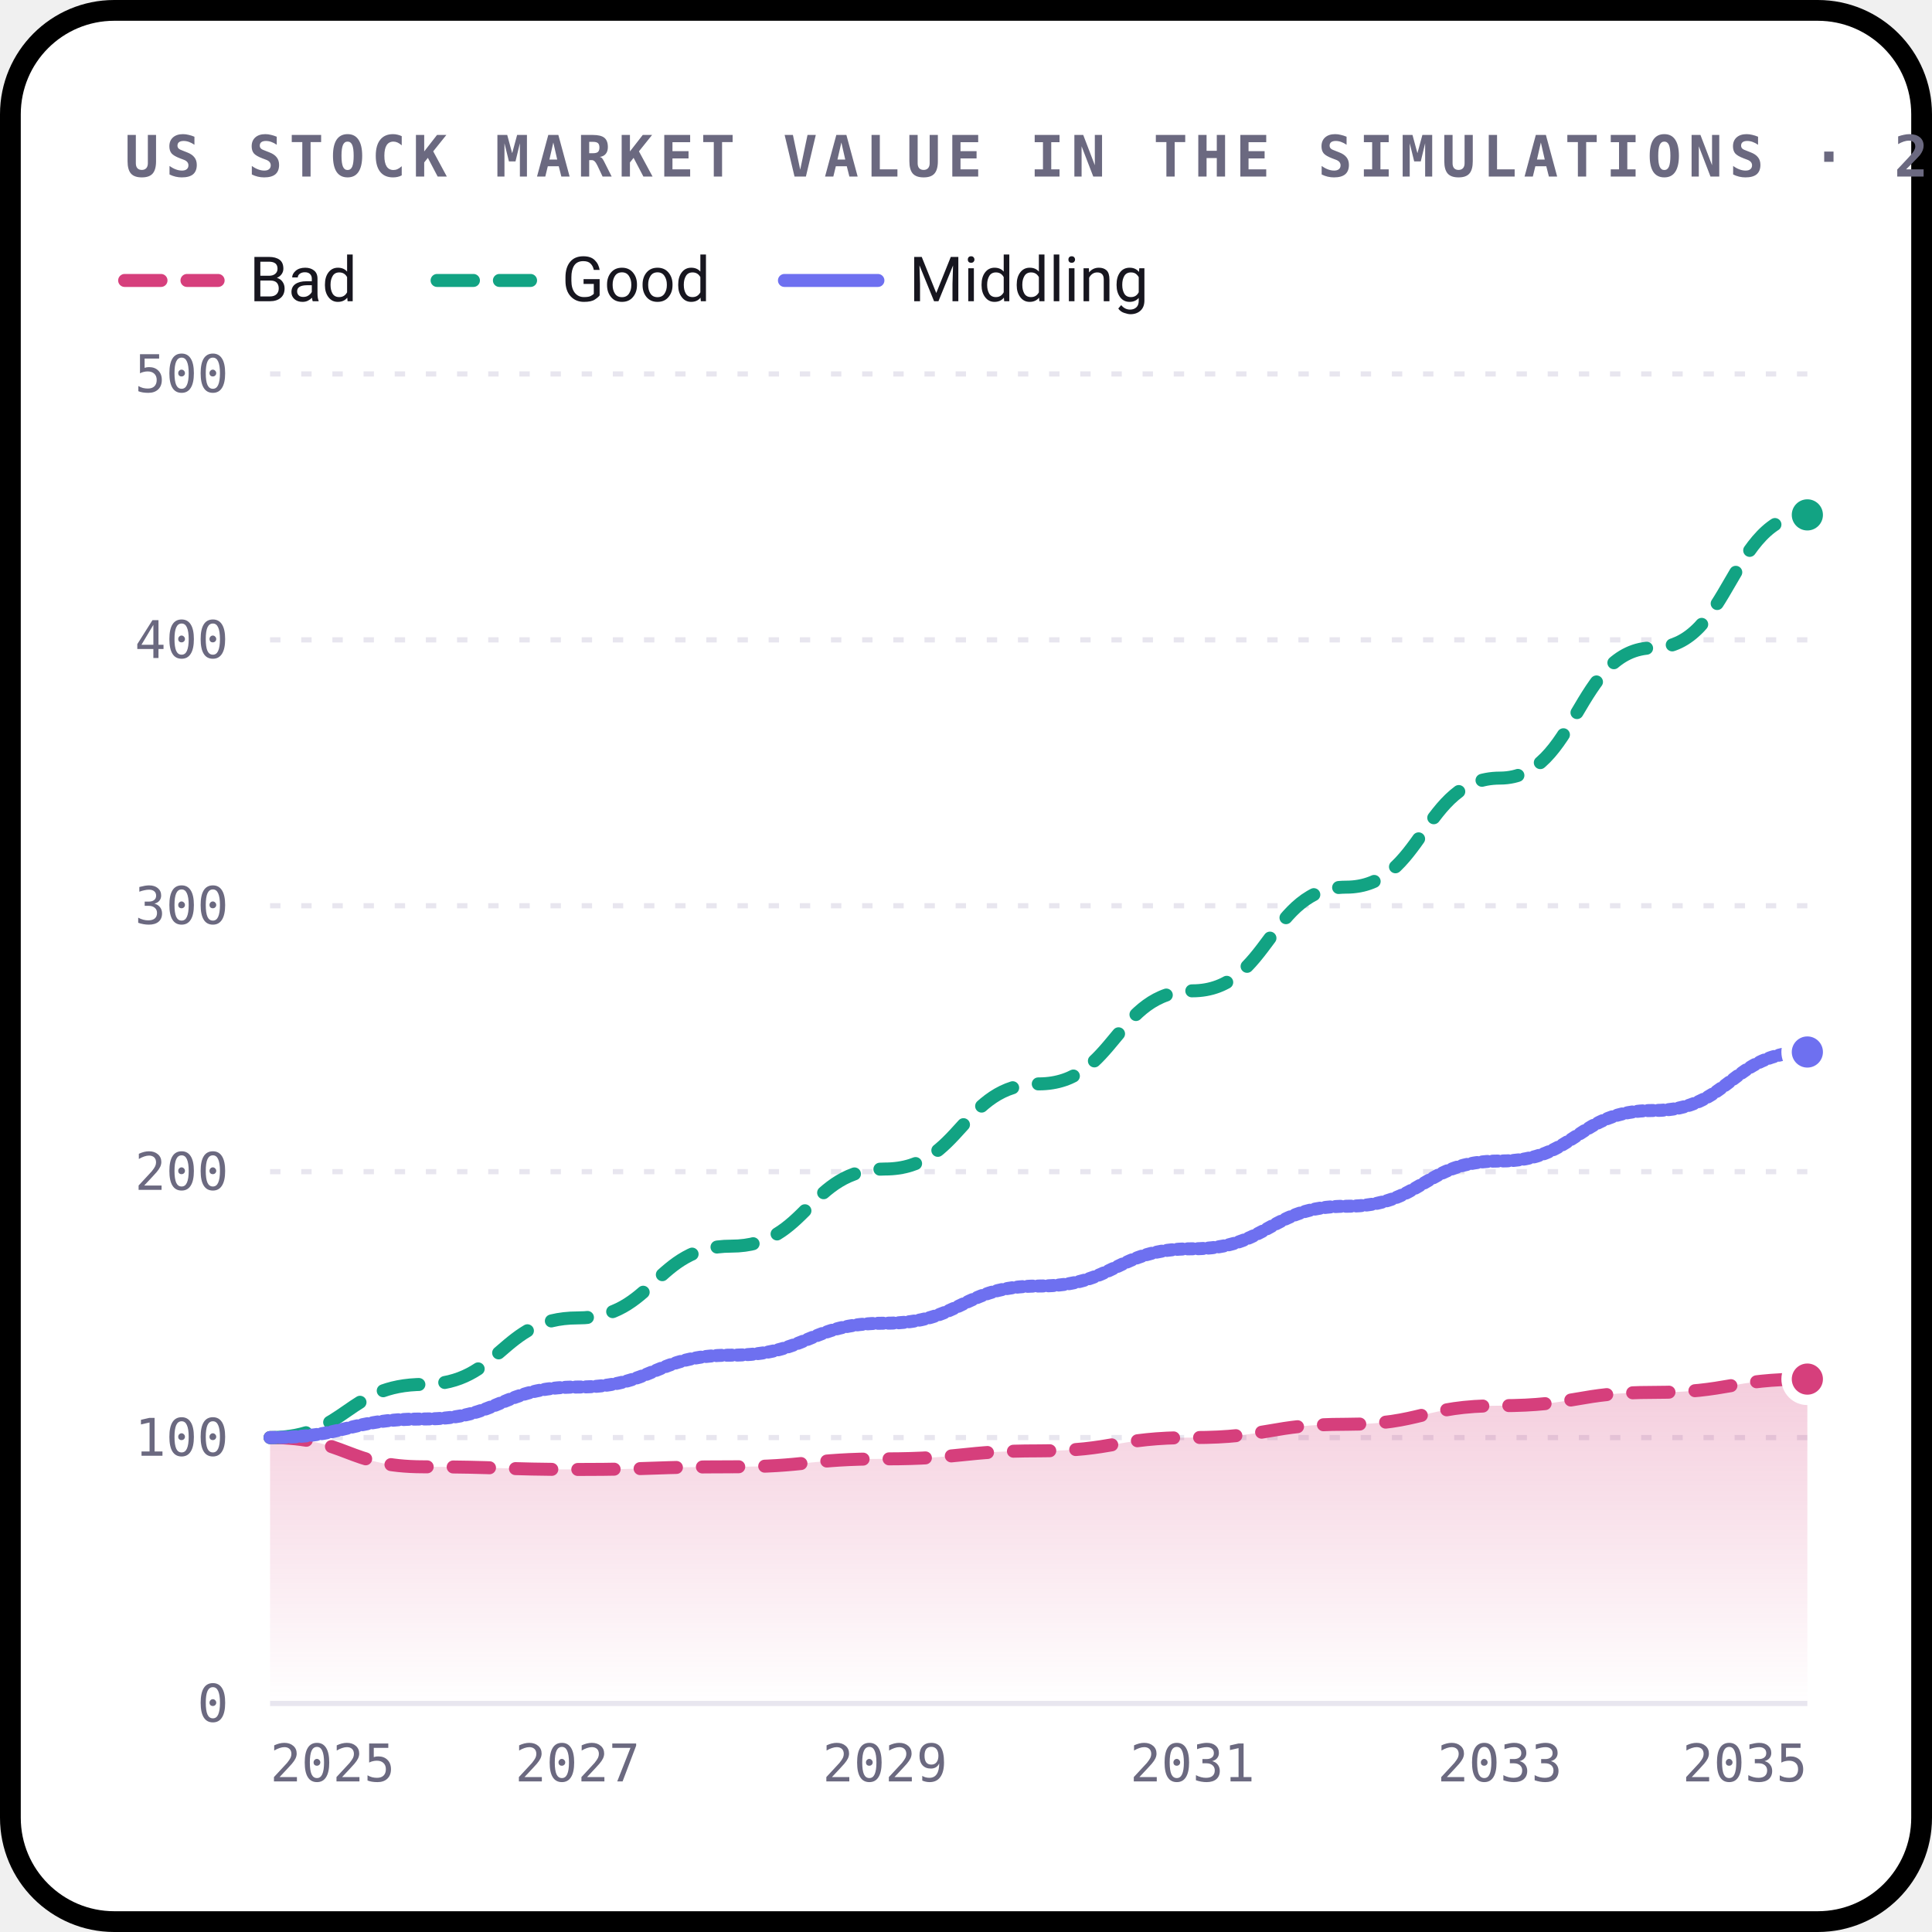
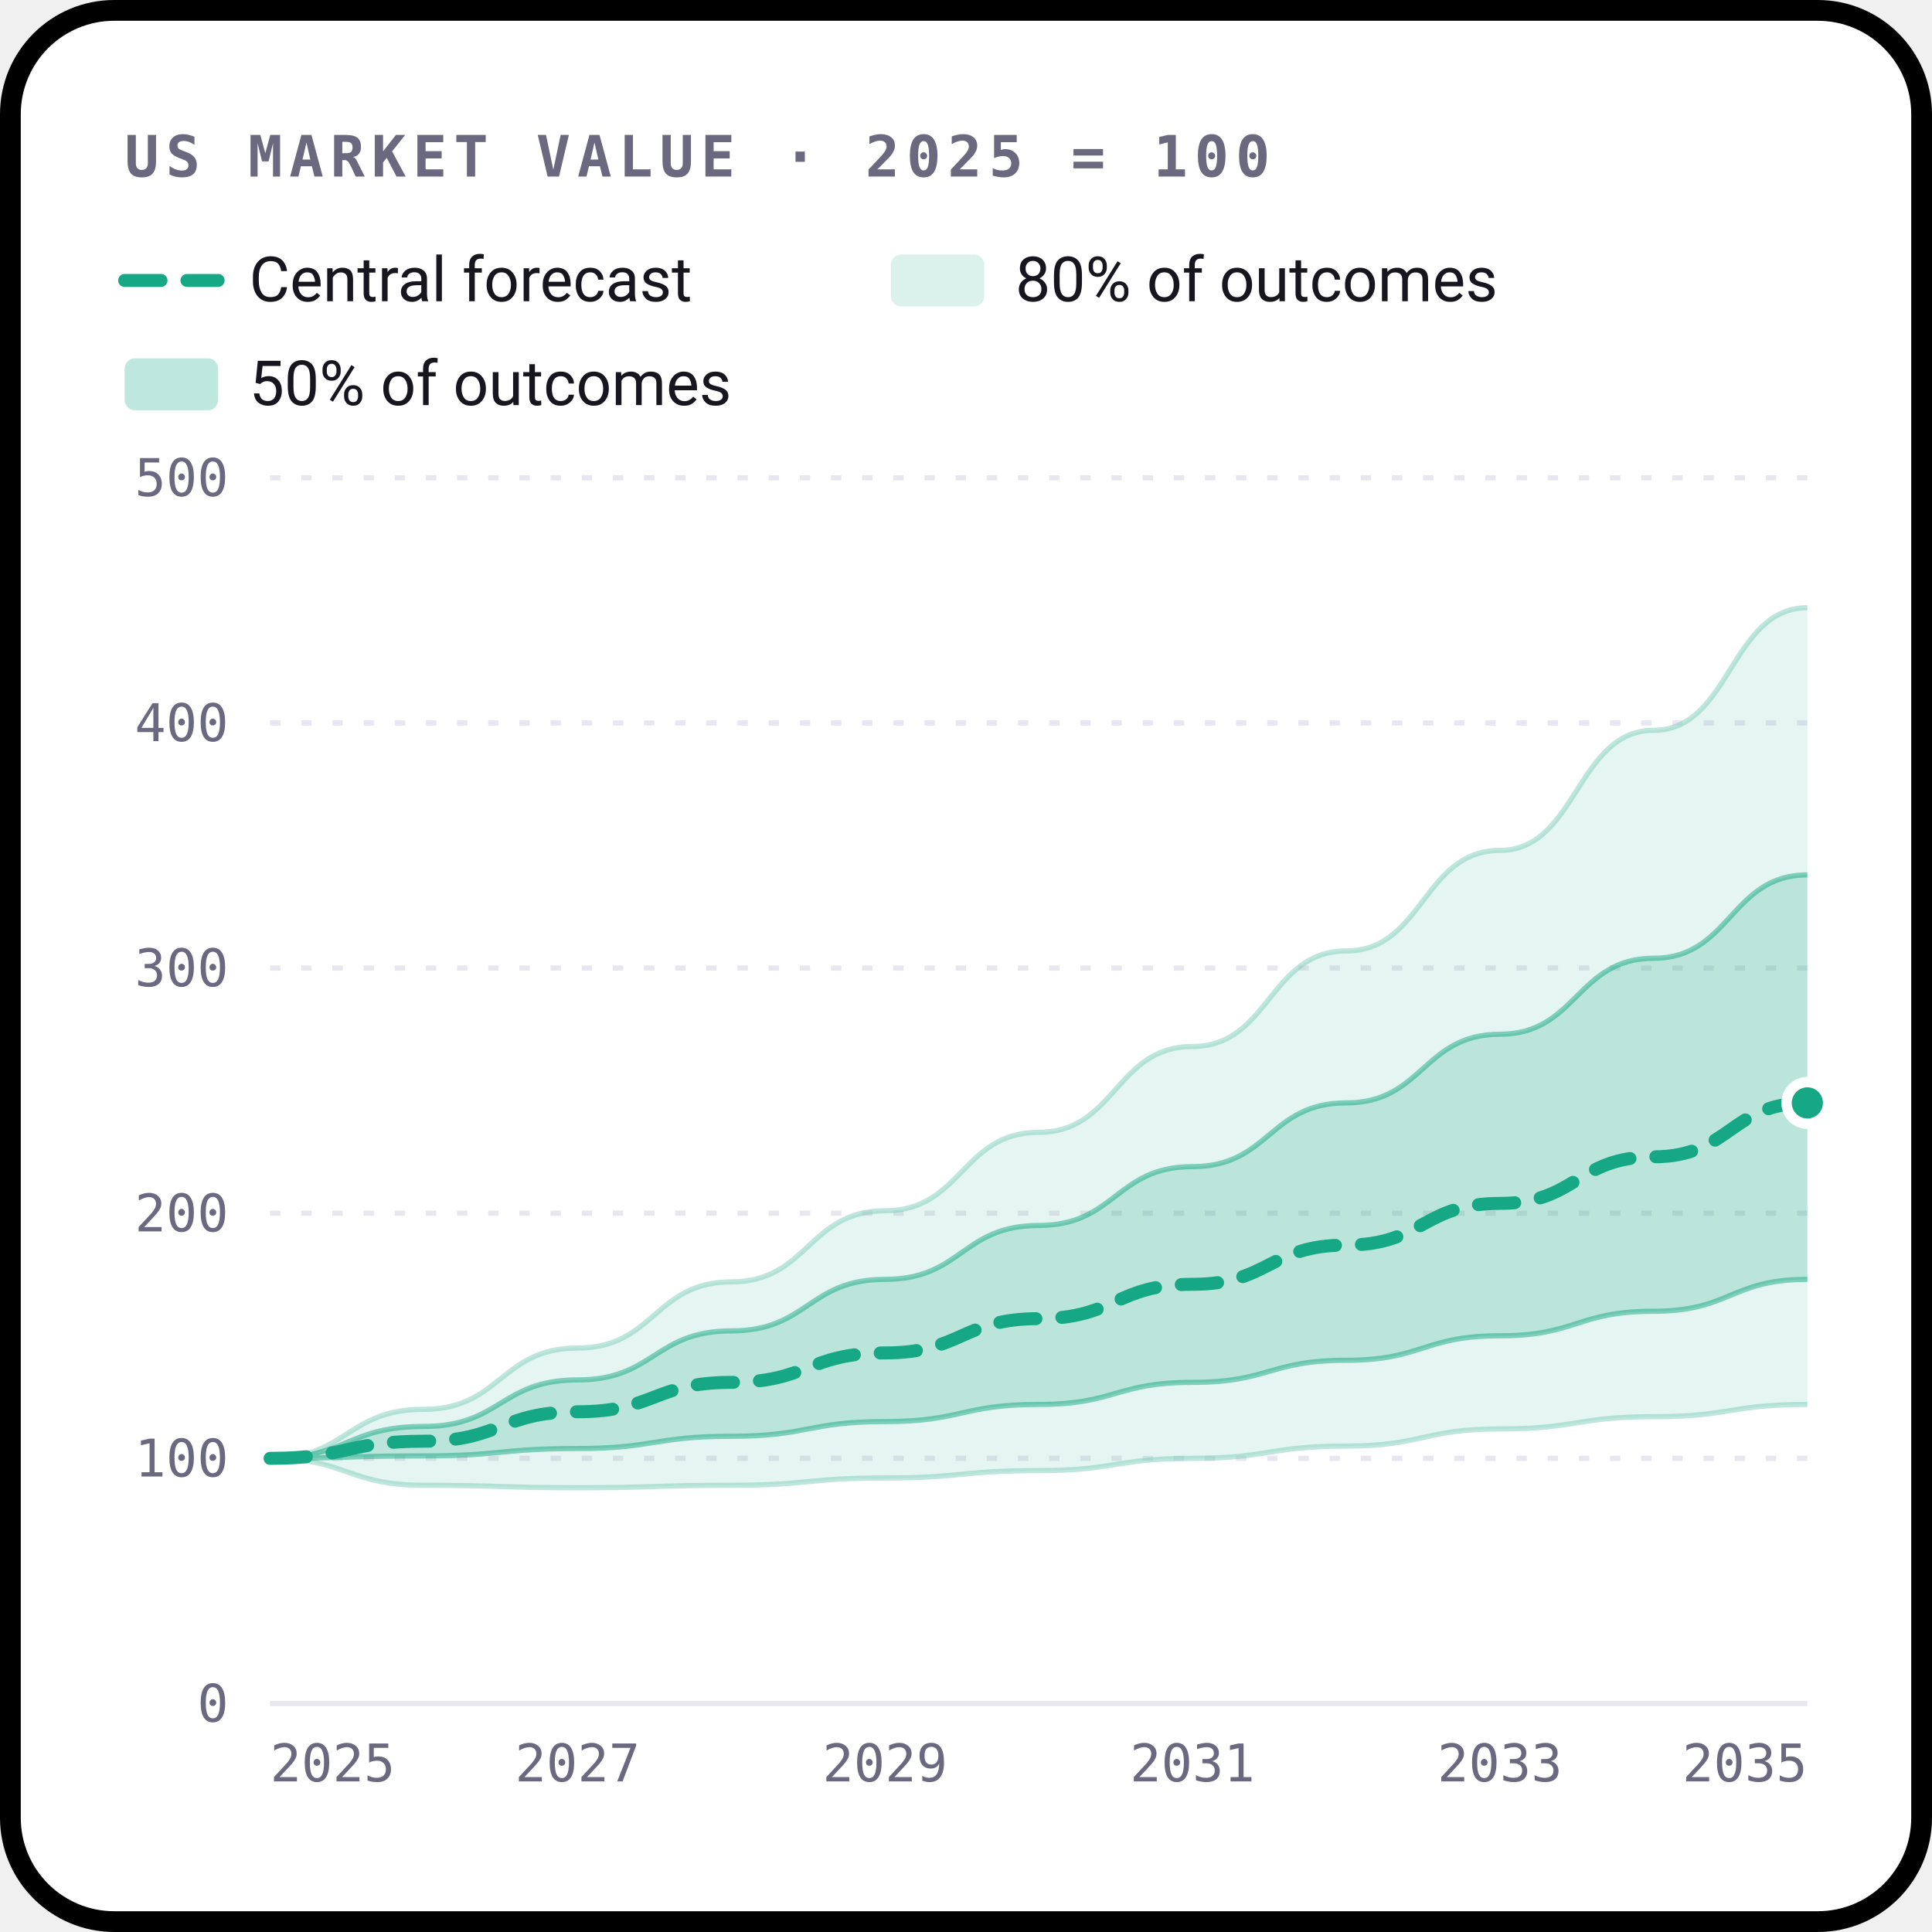
- <svg xmlns="http://www.w3.org/2000/svg" viewBox="0 0 372 372" width="372" height="372" role="img" aria-label="US stock market value in the simulations · 2025 = 100: 3 series over 11 points">
+ <svg xmlns="http://www.w3.org/2000/svg" viewBox="0 0 372 372" width="372" height="372" role="img" aria-label="US market value · 2025 = 100: 1 series and 2 bands over 11 points">
  <rect width="372" height="372" rx="22" fill="#000000" />
  <rect x="4" y="4" width="364" height="364" rx="18" fill="#ffffff" />
-   <text x="24" y="34" fill="#6b6980" font-family="ui-monospace,SFMono-Regular,Menlo,Consolas,monospace" font-size="11" font-weight="600" letter-spacing="1.3">US STOCK MARKET VALUE IN THE SIMULATIONS · 2025 = 100</text>
-   <line x1="24" x2="42" y1="54" y2="54" stroke="#d63f7c" stroke-width="2.5" stroke-linecap="round" stroke-dasharray="7 5" />
-   <text x="48" y="58" fill="#17161f" font-family="ui-sans-serif,system-ui,-apple-system,'Segoe UI',Roboto,Helvetica,Arial,sans-serif" font-size="12">Bad</text>
-   <line x1="84.16" x2="102.16" y1="54" y2="54" stroke="#12a383" stroke-width="2.5" stroke-linecap="round" stroke-dasharray="7 5" />
-   <text x="108.16" y="58" fill="#17161f" font-family="ui-sans-serif,system-ui,-apple-system,'Segoe UI',Roboto,Helvetica,Arial,sans-serif" font-size="12">Good</text>
-   <line x1="151.04" x2="169.04" y1="54" y2="54" stroke="#6E70F0" stroke-width="2.5" stroke-linecap="round" />
-   <text x="175.04" y="58" fill="#17161f" font-family="ui-sans-serif,system-ui,-apple-system,'Segoe UI',Roboto,Helvetica,Arial,sans-serif" font-size="12">Middling</text>
+   <text x="24" y="34" fill="#6b6980" font-family="ui-monospace,SFMono-Regular,Menlo,Consolas,monospace" font-size="11" font-weight="600" letter-spacing="1.3">US MARKET VALUE · 2025 = 100</text>
+   <line x1="24" x2="42" y1="54" y2="54" stroke="#16A884" stroke-width="2.5" stroke-linecap="round" stroke-dasharray="7 5" />
+   <text x="48" y="58" fill="#17161f" font-family="ui-sans-serif,system-ui,-apple-system,'Segoe UI',Roboto,Helvetica,Arial,sans-serif" font-size="12">Central forecast</text>
+   <rect x="171.52" y="49" width="18" height="10" rx="2" fill="#7FCFBB" fill-opacity=".28" />
+   <text x="195.52" y="58" fill="#17161f" font-family="ui-sans-serif,system-ui,-apple-system,'Segoe UI',Roboto,Helvetica,Arial,sans-serif" font-size="12">80% of outcomes</text>
+   <rect x="24" y="69" width="18" height="10" rx="2" fill="#16A884" fill-opacity=".28" />
+   <text x="48" y="78" fill="#17161f" font-family="ui-sans-serif,system-ui,-apple-system,'Segoe UI',Roboto,Helvetica,Arial,sans-serif" font-size="12">50% of outcomes</text>
  <line x1="52" x2="348" y1="328" y2="328" stroke="#e8e6ef" />
  <text x="44" y="331.5" fill="#6b6980" font-family="ui-monospace,SFMono-Regular,Menlo,Consolas,monospace" font-size="10" text-anchor="end">0</text>
-   <line x1="52" x2="348" y1="276.8" y2="276.8" stroke="#e8e6ef" stroke-dasharray="2 4" />
-   <text x="44" y="280.3" fill="#6b6980" font-family="ui-monospace,SFMono-Regular,Menlo,Consolas,monospace" font-size="10" text-anchor="end">100</text>
-   <line x1="52" x2="348" y1="225.6" y2="225.6" stroke="#e8e6ef" stroke-dasharray="2 4" />
-   <text x="44" y="229.1" fill="#6b6980" font-family="ui-monospace,SFMono-Regular,Menlo,Consolas,monospace" font-size="10" text-anchor="end">200</text>
-   <line x1="52" x2="348" y1="174.4" y2="174.4" stroke="#e8e6ef" stroke-dasharray="2 4" />
-   <text x="44" y="177.9" fill="#6b6980" font-family="ui-monospace,SFMono-Regular,Menlo,Consolas,monospace" font-size="10" text-anchor="end">300</text>
-   <line x1="52" x2="348" y1="123.2" y2="123.2" stroke="#e8e6ef" stroke-dasharray="2 4" />
-   <text x="44" y="126.7" fill="#6b6980" font-family="ui-monospace,SFMono-Regular,Menlo,Consolas,monospace" font-size="10" text-anchor="end">400</text>
-   <line x1="52" x2="348" y1="72" y2="72" stroke="#e8e6ef" stroke-dasharray="2 4" />
-   <text x="44" y="75.5" fill="#6b6980" font-family="ui-monospace,SFMono-Regular,Menlo,Consolas,monospace" font-size="10" text-anchor="end">500</text>
+   <line x1="52" x2="348" y1="280.8" y2="280.8" stroke="#e8e6ef" stroke-dasharray="2 4" />
+   <text x="44" y="284.3" fill="#6b6980" font-family="ui-monospace,SFMono-Regular,Menlo,Consolas,monospace" font-size="10" text-anchor="end">100</text>
+   <line x1="52" x2="348" y1="233.6" y2="233.6" stroke="#e8e6ef" stroke-dasharray="2 4" />
+   <text x="44" y="237.1" fill="#6b6980" font-family="ui-monospace,SFMono-Regular,Menlo,Consolas,monospace" font-size="10" text-anchor="end">200</text>
+   <line x1="52" x2="348" y1="186.4" y2="186.4" stroke="#e8e6ef" stroke-dasharray="2 4" />
+   <text x="44" y="189.9" fill="#6b6980" font-family="ui-monospace,SFMono-Regular,Menlo,Consolas,monospace" font-size="10" text-anchor="end">300</text>
+   <line x1="52" x2="348" y1="139.2" y2="139.2" stroke="#e8e6ef" stroke-dasharray="2 4" />
+   <text x="44" y="142.7" fill="#6b6980" font-family="ui-monospace,SFMono-Regular,Menlo,Consolas,monospace" font-size="10" text-anchor="end">400</text>
+   <line x1="52" x2="348" y1="92" y2="92" stroke="#e8e6ef" stroke-dasharray="2 4" />
+   <text x="44" y="95.5" fill="#6b6980" font-family="ui-monospace,SFMono-Regular,Menlo,Consolas,monospace" font-size="10" text-anchor="end">500</text>
  <text x="52" y="343" fill="#6b6980" font-family="ui-monospace,SFMono-Regular,Menlo,Consolas,monospace" font-size="10" text-anchor="start">2025</text>
  <text x="111.2" y="343" fill="#6b6980" font-family="ui-monospace,SFMono-Regular,Menlo,Consolas,monospace" font-size="10" text-anchor="middle">2027</text>
  <text x="170.4" y="343" fill="#6b6980" font-family="ui-monospace,SFMono-Regular,Menlo,Consolas,monospace" font-size="10" text-anchor="middle">2029</text>
  <text x="229.6" y="343" fill="#6b6980" font-family="ui-monospace,SFMono-Regular,Menlo,Consolas,monospace" font-size="10" text-anchor="middle">2031</text>
  <text x="288.8" y="343" fill="#6b6980" font-family="ui-monospace,SFMono-Regular,Menlo,Consolas,monospace" font-size="10" text-anchor="middle">2033</text>
  <text x="348" y="343" fill="#6b6980" font-family="ui-monospace,SFMono-Regular,Menlo,Consolas,monospace" font-size="10" text-anchor="end">2035</text>
-   <defs>
-     <linearGradient id="bzcg1g8454h1" x1="0" y1="0" x2="0" y2="1">
-       <stop offset="0" stop-color="#d63f7c" stop-opacity=".26" />
-       <stop offset="1" stop-color="#d63f7c" stop-opacity="0" />
-     </linearGradient>
-   </defs>
-   <path d="M52,276.8C66.8,276.8 66.8,282.43 81.6,282.43C96.4,282.43 96.4,282.94 111.2,282.94C126,282.94 126,282.43 140.8,282.43C155.6,282.43 155.6,280.9 170.4,280.9C185.2,280.9 185.2,279.36 200,279.36C214.8,279.36 214.8,276.8 229.6,276.8C244.4,276.8 244.4,274.24 259.2,274.24C274,274.24 274,270.66 288.8,270.66C303.6,270.66 303.6,268.1 318.4,268.1C333.2,268.1 333.2,265.54 348,265.54L348,328L52,328Z" fill="url(#bzcg1g8454h1)" />
-   <path d="M52,276.8C66.8,276.8 66.8,282.43 81.6,282.43C96.4,282.43 96.4,282.94 111.2,282.94C126,282.94 126,282.43 140.8,282.43C155.6,282.43 155.6,280.9 170.4,280.9C185.2,280.9 185.2,279.36 200,279.36C214.8,279.36 214.8,276.8 229.6,276.8C244.4,276.8 244.4,274.24 259.2,274.24C274,274.24 274,270.66 288.8,270.66C303.6,270.66 303.6,268.1 318.4,268.1C333.2,268.1 333.2,265.54 348,265.54" fill="none" stroke="#d63f7c" stroke-width="2.5" stroke-linecap="round" stroke-linejoin="round" stroke-dasharray="7 5" />
-   <circle cx="348" cy="265.54" r="4" fill="#d63f7c" stroke="#ffffff" stroke-width="2" />
-   <path d="M52,276.8C66.8,276.8 66.8,266.56 81.6,266.56C96.4,266.56 96.4,253.76 111.2,253.76C126,253.76 126,239.94 140.8,239.94C155.6,239.94 155.6,225.09 170.4,225.09C185.2,225.09 185.2,208.7 200,208.7C214.8,208.7 214.8,190.78 229.6,190.78C244.4,190.78 244.4,170.82 259.2,170.82C274,170.82 274,149.82 288.8,149.82C303.6,149.82 303.6,124.74 318.4,124.74C333.2,124.74 333.2,99.14 348,99.14" fill="none" stroke="#12a383" stroke-width="2.5" stroke-linecap="round" stroke-linejoin="round" stroke-dasharray="7 5" />
-   <circle cx="348" cy="99.14" r="4" fill="#12a383" stroke="#ffffff" stroke-width="2" />
-   <path d="M52,276.8C66.8,276.8 66.8,273.22 81.6,273.22C96.4,273.22 96.4,267.07 111.2,267.07C126,267.07 126,260.93 140.8,260.93C155.6,260.93 155.6,254.78 170.4,254.78C185.2,254.78 185.2,247.62 200,247.62C214.8,247.62 214.8,240.45 229.6,240.45C244.4,240.45 244.4,232.26 259.2,232.26C274,232.26 274,223.55 288.8,223.55C303.6,223.55 303.6,213.82 318.4,213.82C333.2,213.82 333.2,202.56 348,202.56" fill="none" stroke="#6E70F0" stroke-width="2.5" stroke-linecap="round" stroke-linejoin="round" pathLength="1" style="stroke-dasharray:1" />
-   <circle cx="348" cy="202.56" r="4" fill="#6E70F0" stroke="#ffffff" stroke-width="2" />
+   <path d="M52,280.8C66.8,280.8 66.8,271.36 81.6,271.36C96.4,271.36 96.4,259.56 111.2,259.56C126,259.56 126,246.82 140.8,246.82C155.6,246.82 155.6,233.13 170.4,233.13C185.2,233.13 185.2,218.02 200,218.02C214.8,218.02 214.8,201.5 229.6,201.5C244.4,201.5 244.4,183.1 259.2,183.1C274,183.1 274,163.74 288.8,163.74C303.6,163.74 303.6,140.62 318.4,140.62C333.2,140.62 333.2,117.02 348,117.02L348,270.42C333.2,270.42 333.2,272.78 318.4,272.78C303.6,272.78 303.6,275.14 288.8,275.14C274,275.14 274,278.44 259.2,278.44C244.4,278.44 244.4,280.8 229.6,280.8C214.8,280.8 214.8,283.16 200,283.16C185.2,283.16 185.2,284.58 170.4,284.58C155.6,284.58 155.6,285.99 140.8,285.99C126,285.99 126,286.46 111.2,286.46C96.4,286.46 96.4,285.99 81.6,285.99C66.8,285.99 66.8,280.8 52,280.8Z" fill="#7FCFBB" fill-opacity=".2" />
+   <path d="M52,280.8C66.8,280.8 66.8,271.36 81.6,271.36C96.4,271.36 96.4,259.56 111.2,259.56C126,259.56 126,246.82 140.8,246.82C155.6,246.82 155.6,233.13 170.4,233.13C185.2,233.13 185.2,218.02 200,218.02C214.8,218.02 214.8,201.5 229.6,201.5C244.4,201.5 244.4,183.1 259.2,183.1C274,183.1 274,163.74 288.8,163.74C303.6,163.74 303.6,140.62 318.4,140.62C333.2,140.62 333.2,117.02 348,117.02M52,280.8C66.8,280.8 66.8,285.99 81.6,285.99C96.4,285.99 96.4,286.46 111.2,286.46C126,286.46 126,285.99 140.8,285.99C155.6,285.99 155.6,284.58 170.4,284.58C185.2,284.58 185.2,283.16 200,283.16C214.8,283.16 214.8,280.8 229.6,280.8C244.4,280.8 244.4,278.44 259.2,278.44C274,278.44 274,275.14 288.8,275.14C303.6,275.14 303.6,272.78 318.4,272.78C333.2,272.78 333.2,270.42 348,270.42" fill="none" stroke="#7FCFBB" stroke-opacity=".5" stroke-width="1" />
+   <path d="M52,280.8C66.8,280.8 66.8,274.66 81.6,274.66C96.4,274.66 96.4,265.7 111.2,265.7C126,265.7 126,256.26 140.8,256.26C155.6,256.26 155.6,246.34 170.4,246.34C185.2,246.34 185.2,235.96 200,235.96C214.8,235.96 214.8,224.63 229.6,224.63C244.4,224.63 244.4,212.36 259.2,212.36C274,212.36 274,199.14 288.8,199.14C303.6,199.14 303.6,184.51 318.4,184.51C333.2,184.51 333.2,168.46 348,168.46L348,246.34C333.2,246.34 333.2,252.48 318.4,252.48C303.6,252.48 303.6,257.2 288.8,257.2C274,257.2 274,261.92 259.2,261.92C244.4,261.92 244.4,266.17 229.6,266.17C214.8,266.17 214.8,270.42 200,270.42C185.2,270.42 185.2,273.72 170.4,273.72C155.6,273.72 155.6,276.55 140.8,276.55C126,276.55 126,278.91 111.2,278.91C96.4,278.91 96.4,280.33 81.6,280.33C66.8,280.33 66.8,280.8 52,280.8Z" fill="#16A884" fill-opacity=".2" />
+   <path d="M52,280.8C66.8,280.8 66.8,274.66 81.6,274.66C96.4,274.66 96.4,265.7 111.2,265.7C126,265.7 126,256.26 140.8,256.26C155.6,256.26 155.6,246.34 170.4,246.34C185.2,246.34 185.2,235.96 200,235.96C214.8,235.96 214.8,224.63 229.6,224.63C244.4,224.63 244.4,212.36 259.2,212.36C274,212.36 274,199.14 288.8,199.14C303.6,199.14 303.6,184.51 318.4,184.51C333.2,184.51 333.2,168.46 348,168.46M52,280.8C66.8,280.8 66.8,280.33 81.6,280.33C96.4,280.33 96.4,278.91 111.2,278.91C126,278.91 126,276.55 140.8,276.55C155.6,276.55 155.6,273.72 170.4,273.72C185.2,273.72 185.2,270.42 200,270.42C214.8,270.42 214.8,266.17 229.6,266.17C244.4,266.17 244.4,261.92 259.2,261.92C274,261.92 274,257.2 288.8,257.2C303.6,257.2 303.6,252.48 318.4,252.48C333.2,252.48 333.2,246.34 348,246.34" fill="none" stroke="#16A884" stroke-opacity=".5" stroke-width="1" />
+   <path d="M52,280.8C66.8,280.8 66.8,277.5 81.6,277.5C96.4,277.5 96.4,271.83 111.2,271.83C126,271.83 126,266.17 140.8,266.17C155.6,266.17 155.6,260.5 170.4,260.5C185.2,260.5 185.2,253.9 200,253.9C214.8,253.9 214.8,247.29 229.6,247.29C244.4,247.29 244.4,239.74 259.2,239.74C274,239.74 274,231.71 288.8,231.71C303.6,231.71 303.6,222.74 318.4,222.74C333.2,222.74 333.2,212.36 348,212.36" fill="none" stroke="#16A884" stroke-width="2.5" stroke-linecap="round" stroke-linejoin="round" stroke-dasharray="7 5" />
+   <circle cx="348" cy="212.36" r="4" fill="#16A884" stroke="#ffffff" stroke-width="2" />
</svg>
